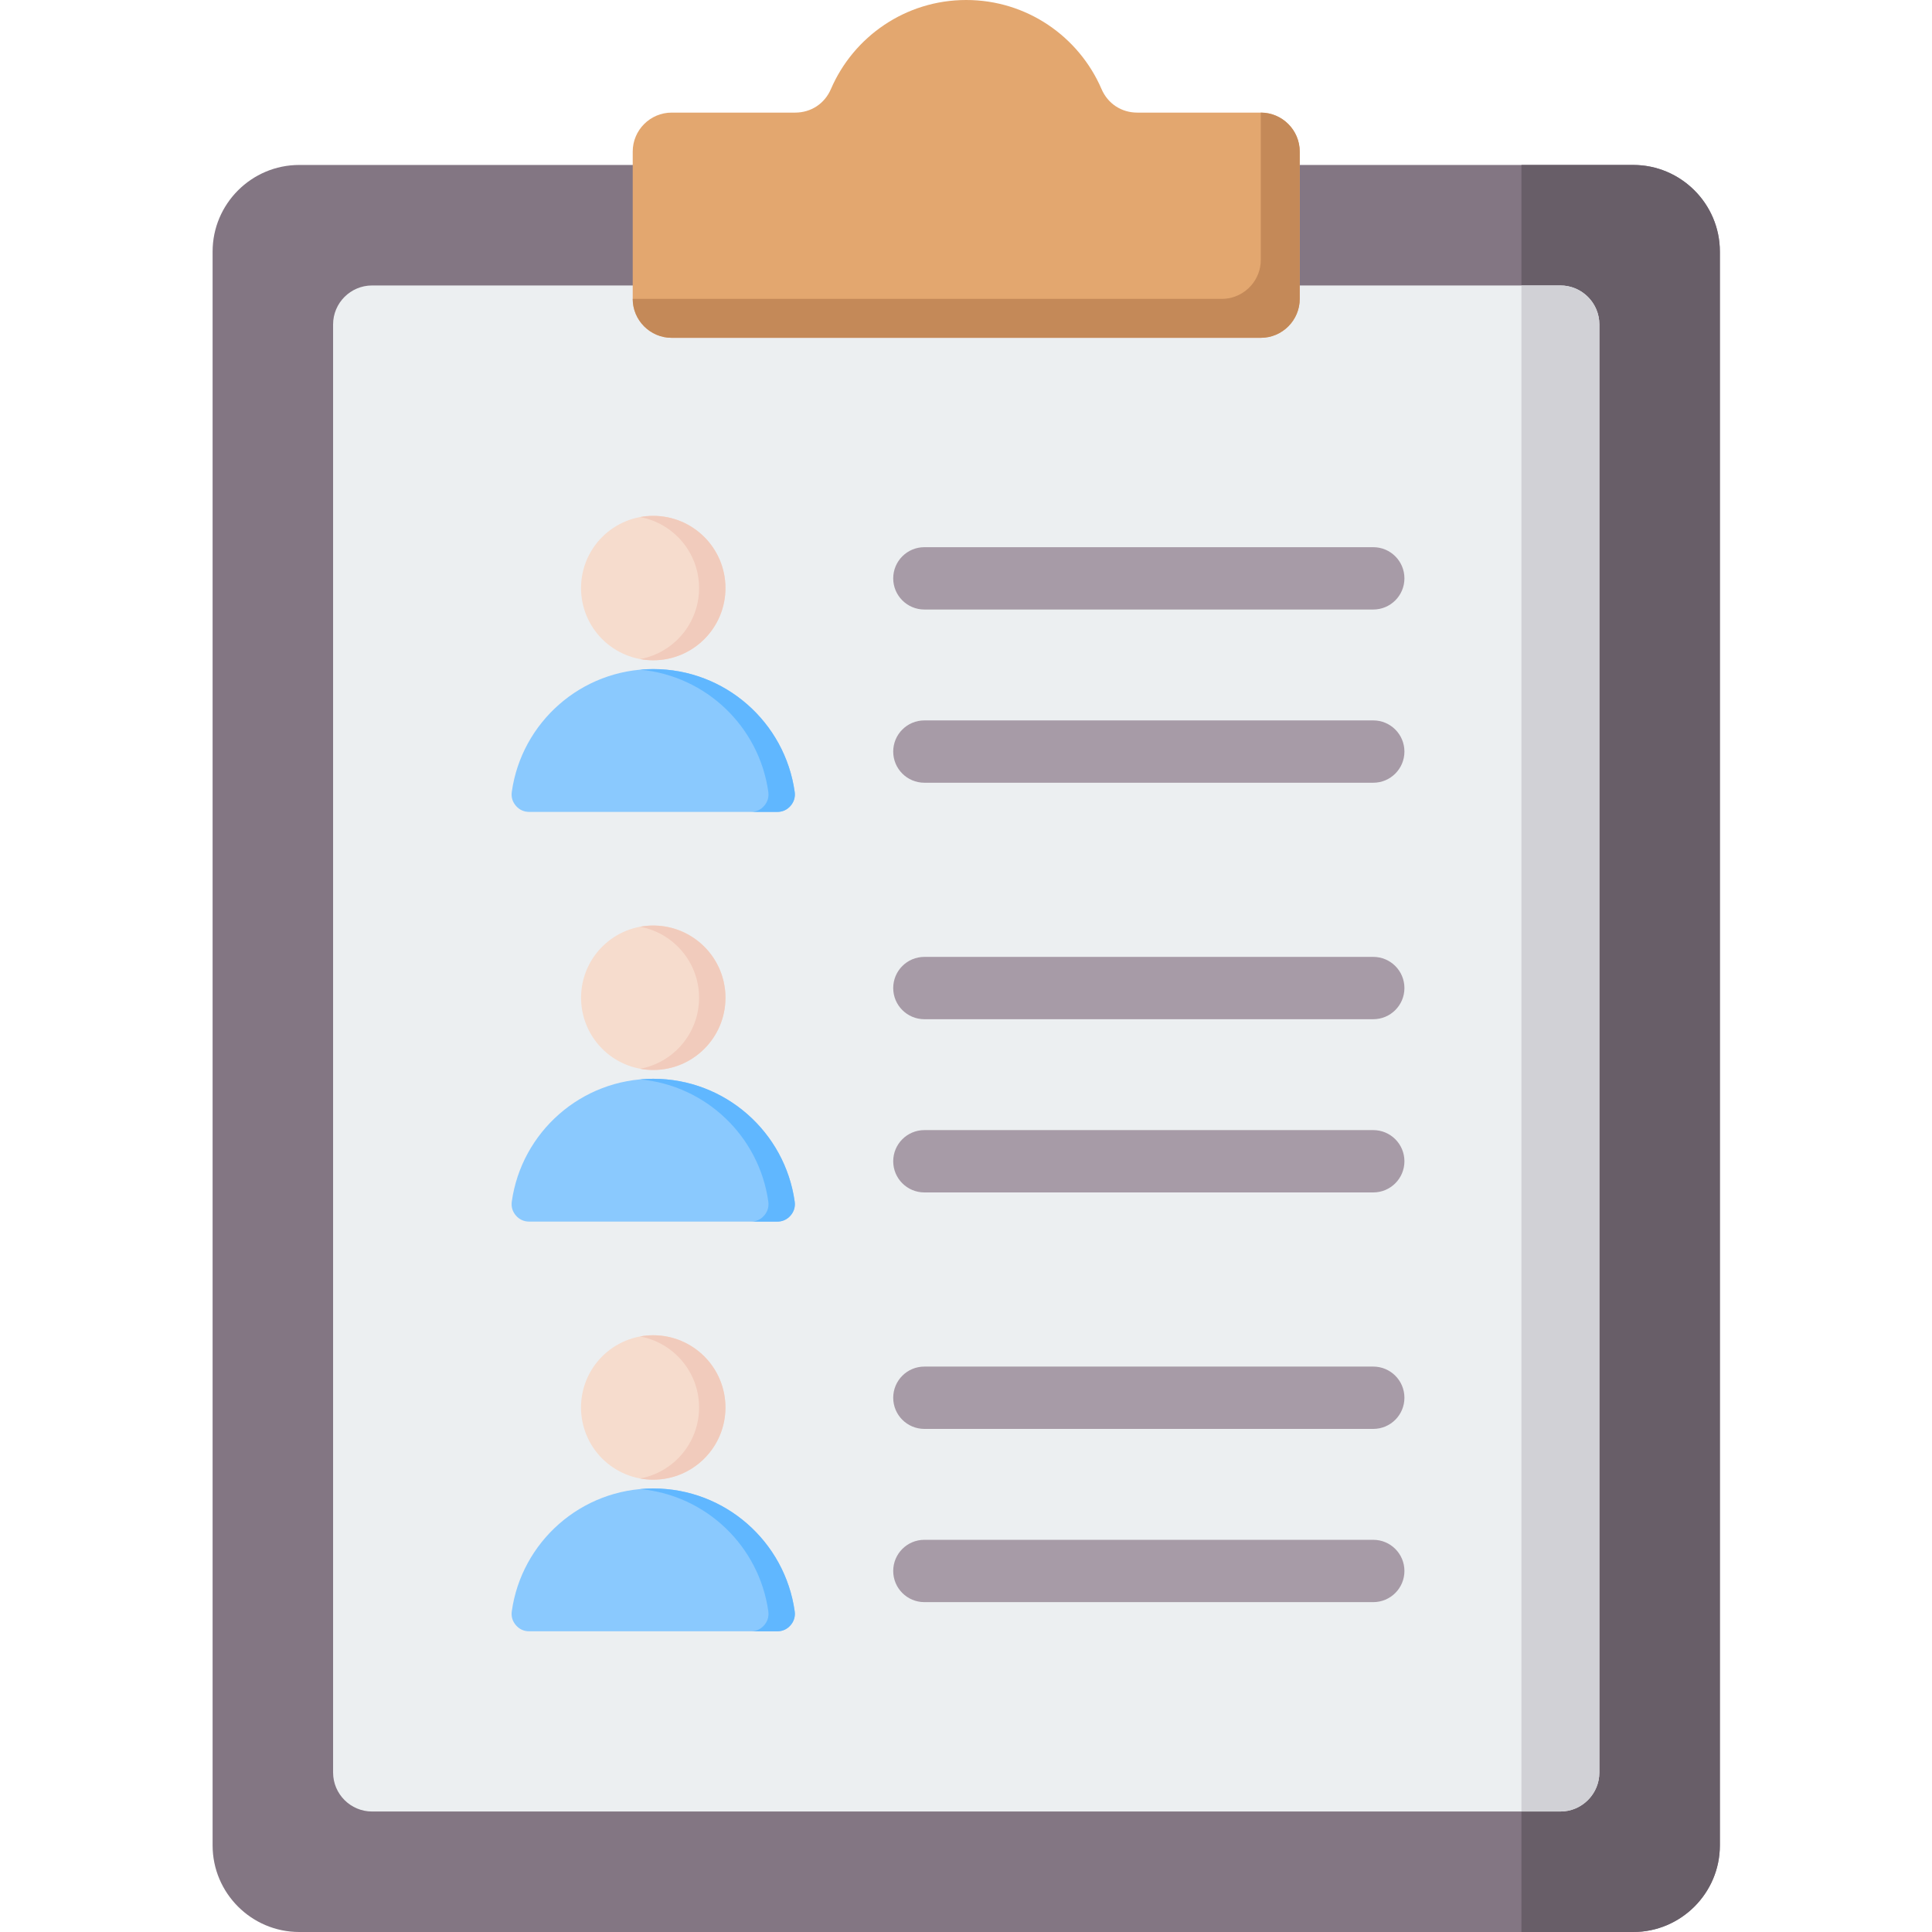
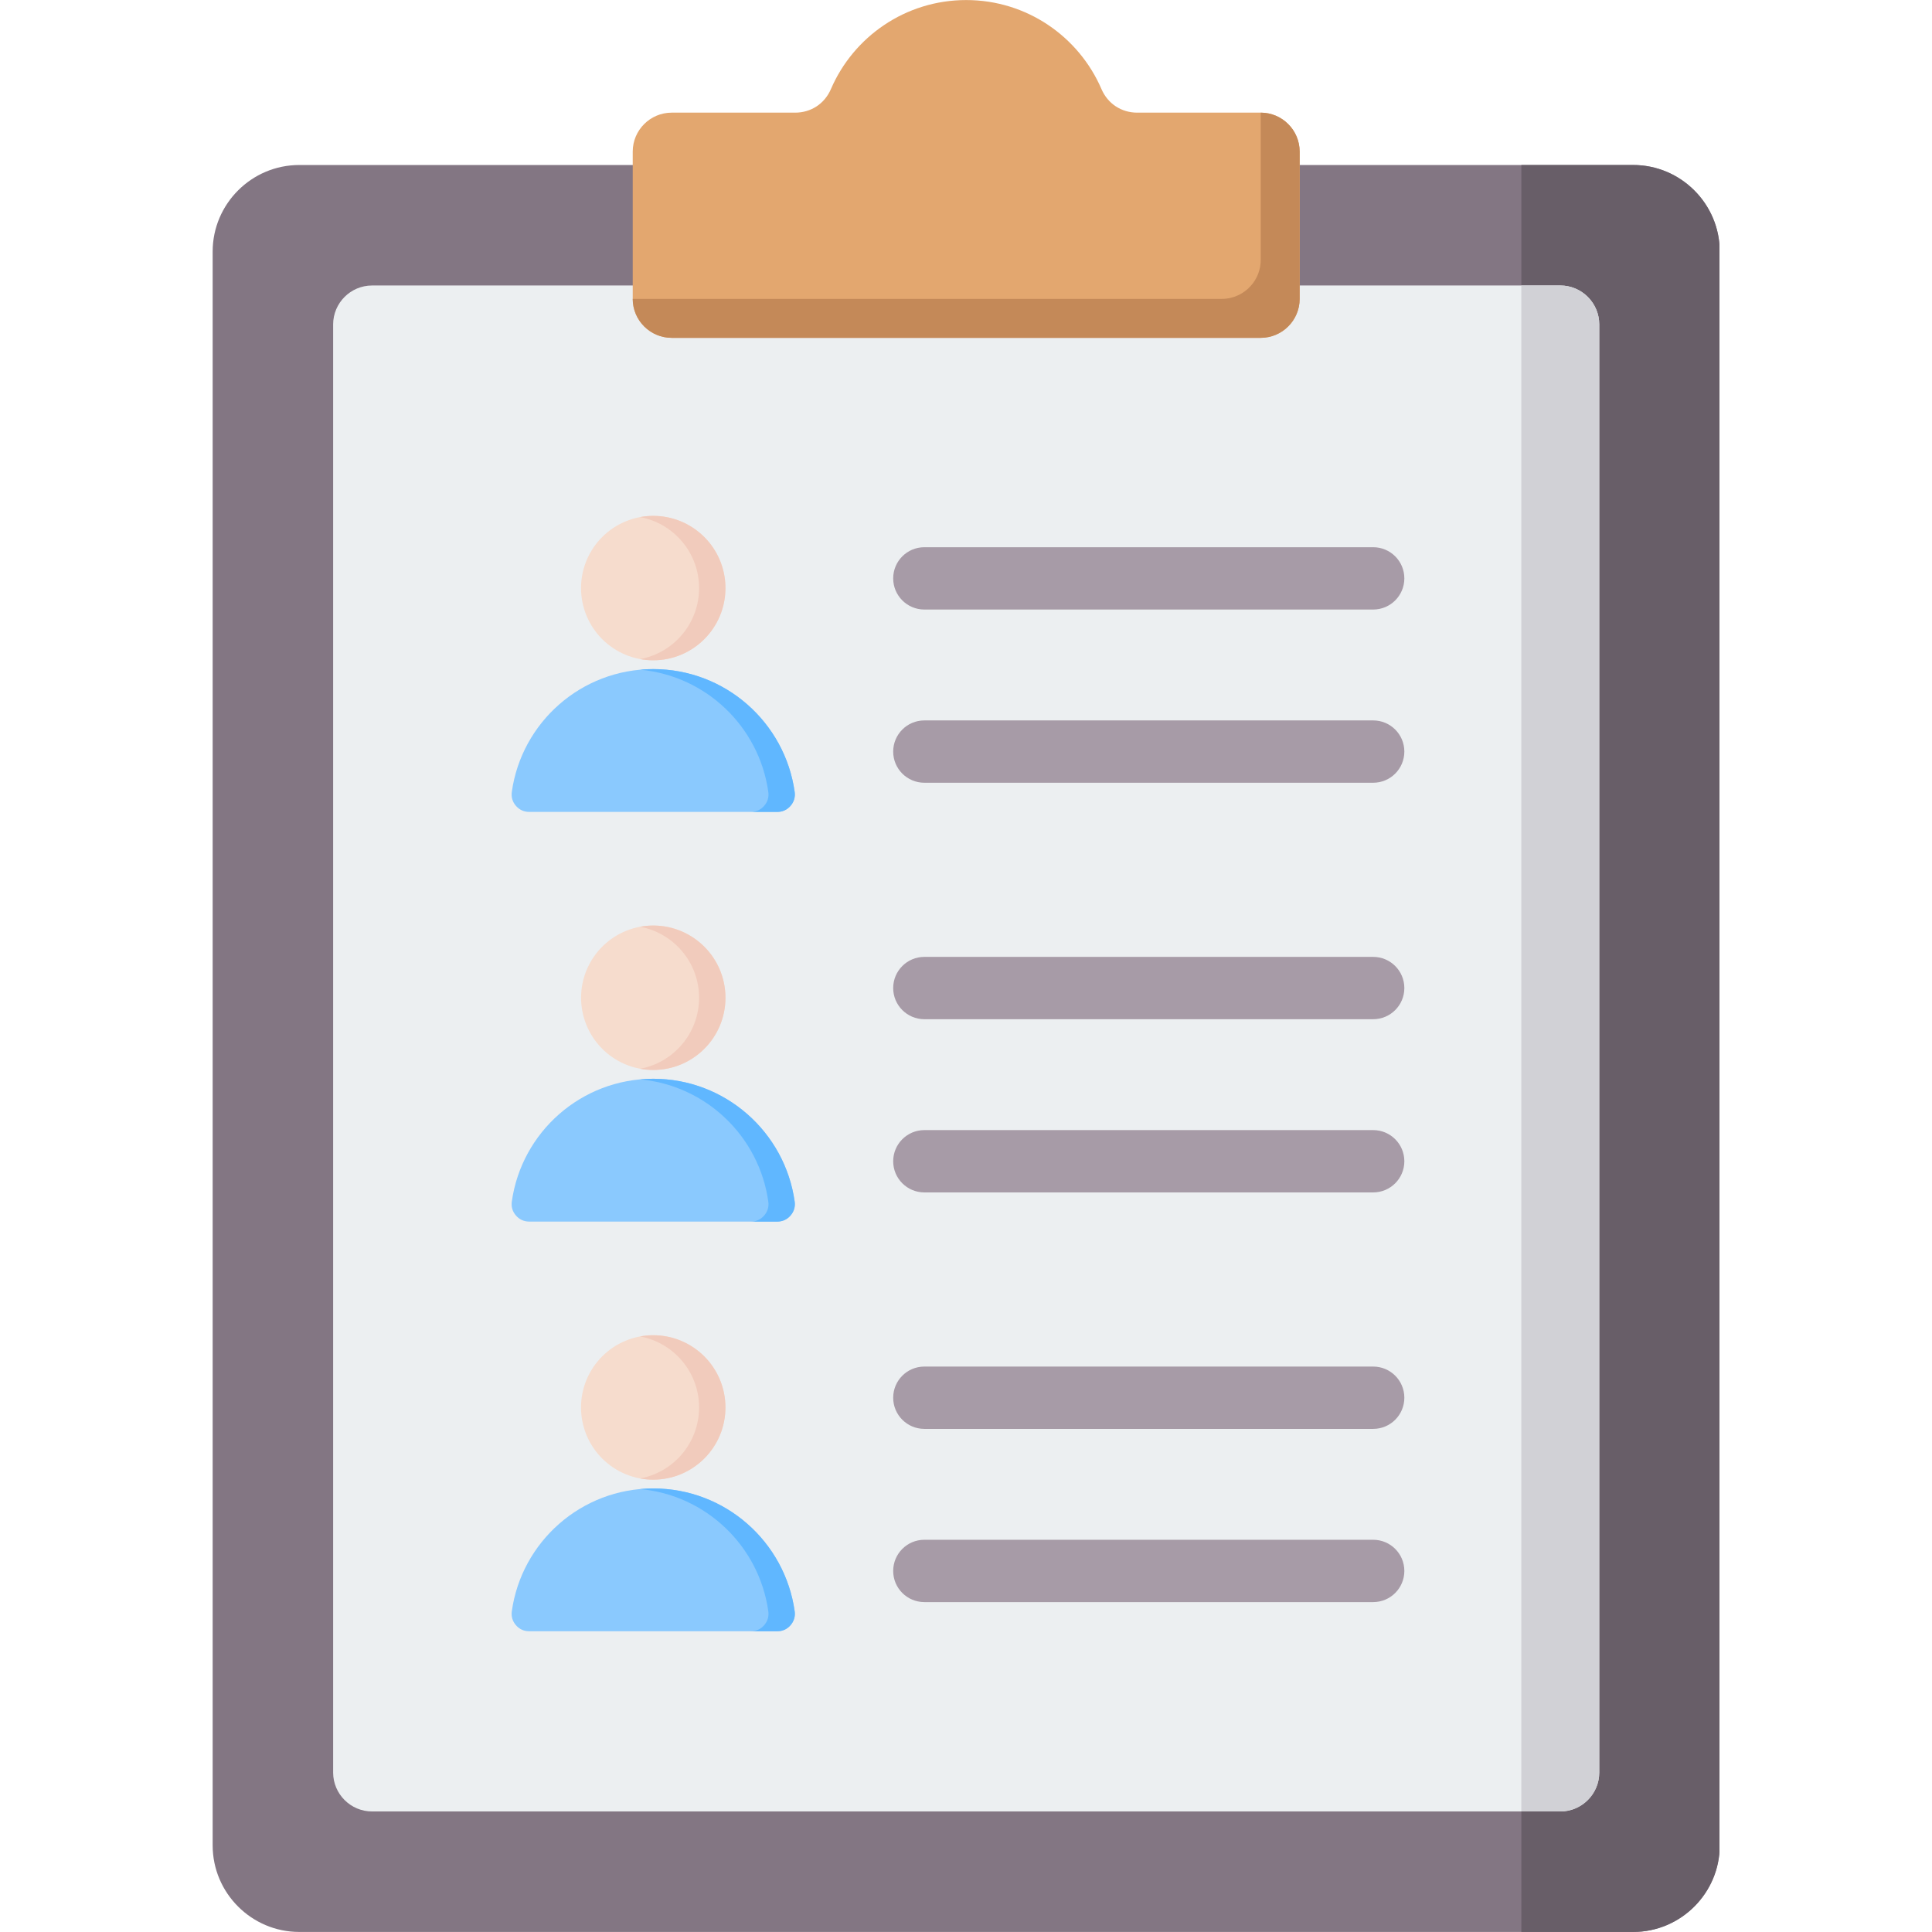
- <svg xmlns="http://www.w3.org/2000/svg" width="1024" zoomAndPan="magnify" viewBox="0 0 768 768" height="1024" preserveAspectRatio="xMidYMid meet" version="1.0">
+ <svg xmlns="http://www.w3.org/2000/svg" width="1000" zoomAndPan="magnify" viewBox="0 0 750 750" height="1000" preserveAspectRatio="xMidYMid meet" version="1.0">
  <defs>
-     <clipPath id="e54ef5e428">
-       <path d="M 84.48 65 L 683.637 65 L 683.637 768 L 84.48 768 Z M 84.48 65 " clip-rule="nonzero" />
+     <clipPath id="bf59fbcc42">
+       <path d="M 82.5 64 L 667.5 64 L 667.5 750 L 82.5 750 Z M 82.5 64 " clip-rule="nonzero" />
    </clipPath>
-     <clipPath id="f6213de80c">
-       <path d="M 604 65 L 683.637 65 L 683.637 768 L 604 768 Z M 604 65 " clip-rule="nonzero" />
+     <clipPath id="51342d5da9">
+       <path d="M 590 64 L 667.5 64 L 667.5 750 L 590 750 Z M 590 64 " clip-rule="nonzero" />
    </clipPath>
  </defs>
-   <g clip-path="url(#e54ef5e428)">
-     <path fill="#837683" d="M 649.234 65.574 C 668.199 65.574 683.672 81.043 683.672 100.008 L 683.672 733.57 C 683.672 752.531 668.199 768 649.234 768 L 118.945 768 C 99.977 768 84.512 752.531 84.512 733.57 L 84.512 100.008 C 84.512 81.043 99.98 65.574 118.945 65.574 Z M 649.234 65.574 " fill-opacity="1" fill-rule="evenodd" />
+   <g clip-path="url(#bf59fbcc42)">
+     <path fill="#837683" d="M 633.98 64.055 C 652.496 64.055 667.602 79.16 667.602 97.676 L 667.602 716.359 C 667.602 734.879 652.496 749.98 633.98 749.98 L 116.172 749.98 C 97.652 749.98 82.551 734.875 82.551 716.359 L 82.551 97.676 C 82.551 79.16 97.656 64.055 116.172 64.055 Z M 633.98 64.055 " fill-opacity="1" fill-rule="evenodd" />
  </g>
-   <g clip-path="url(#f6213de80c)">
-     <path fill="#685e68" d="M 604.797 768 L 649.234 768 C 668.199 768 683.672 752.531 683.672 733.57 L 683.672 100.008 C 683.672 81.043 668.199 65.574 649.234 65.574 L 604.797 65.574 Z M 604.797 768 " fill-opacity="1" fill-rule="evenodd" />
+   <g clip-path="url(#51342d5da9)">
+     <path fill="#685e68" d="M 590.586 749.98 L 633.98 749.98 C 652.496 749.98 667.602 734.875 667.602 716.359 L 667.602 97.676 C 667.602 79.16 652.496 64.055 633.98 64.055 L 590.586 64.055 Z M 590.586 749.98 " fill-opacity="1" fill-rule="evenodd" />
  </g>
-   <path fill="#eceff1" d="M 620.285 113.477 L 147.895 113.477 C 139.367 113.477 132.41 120.43 132.41 128.957 L 132.41 704.617 C 132.41 713.148 139.367 720.102 147.895 720.102 L 620.281 720.102 C 628.812 720.102 635.766 713.148 635.766 704.617 L 635.766 128.957 C 635.77 120.43 628.812 113.477 620.285 113.477 Z M 620.285 113.477 " fill-opacity="1" fill-rule="evenodd" />
-   <path fill="#d1d1d6" d="M 604.797 720.102 L 620.285 720.102 C 620.77 720.102 621.254 720.078 621.73 720.035 C 629.586 719.301 635.77 712.66 635.77 704.617 L 635.77 128.957 C 635.77 120.918 629.586 114.273 621.73 113.543 C 621.254 113.496 620.77 113.477 620.285 113.477 L 604.797 113.477 Z M 604.797 720.102 " fill-opacity="1" fill-rule="evenodd" />
-   <path fill="#a79ba7" d="M 367.453 568.012 C 360.613 568.012 355.066 562.469 355.066 555.625 C 355.066 548.785 360.613 543.238 367.453 543.238 L 545.895 543.238 C 552.734 543.238 558.281 548.785 558.281 555.625 C 558.281 562.469 552.734 568.012 545.895 568.012 Z M 367.453 242.293 C 360.613 242.293 355.066 236.746 355.066 229.906 C 355.066 223.062 360.613 217.516 367.453 217.516 L 545.895 217.516 C 552.734 217.516 558.281 223.062 558.281 229.906 C 558.281 236.746 552.734 242.293 545.895 242.293 Z M 367.453 311.148 C 360.613 311.148 355.066 305.602 355.066 298.762 C 355.066 291.922 360.613 286.375 367.453 286.375 L 545.895 286.375 C 552.734 286.375 558.281 291.922 558.281 298.762 C 558.281 305.602 552.734 311.148 545.895 311.148 Z M 367.453 405.152 C 360.613 405.152 355.066 399.605 355.066 392.766 C 355.066 385.926 360.613 380.379 367.453 380.379 L 545.895 380.379 C 552.734 380.379 558.281 385.926 558.281 392.766 C 558.281 399.605 552.734 405.152 545.895 405.152 Z M 367.453 474.008 C 360.613 474.008 355.066 468.465 355.066 461.621 C 355.066 454.781 360.613 449.234 367.453 449.234 L 545.895 449.234 C 552.734 449.234 558.281 454.781 558.281 461.621 C 558.281 468.465 552.734 474.008 545.895 474.008 Z M 367.453 636.871 C 360.613 636.871 355.066 631.324 355.066 624.484 C 355.066 617.641 360.613 612.098 367.453 612.098 L 545.895 612.098 C 552.734 612.098 558.281 617.641 558.281 624.484 C 558.281 631.324 552.734 636.871 545.895 636.871 Z M 367.453 636.871 " fill-opacity="1" fill-rule="evenodd" />
-   <path fill="#e3a76f" d="M 267 44.762 L 316.082 44.762 C 322.406 44.762 327.805 41.207 330.305 35.402 C 339.273 14.578 359.977 0 384.09 0 C 408.203 0 428.906 14.578 437.875 35.402 C 440.375 41.207 445.773 44.762 452.094 44.762 L 501.176 44.762 C 509.707 44.762 516.664 51.719 516.664 60.246 L 516.664 118.805 C 516.664 127.332 509.707 134.289 501.176 134.289 L 267 134.289 C 258.473 134.289 251.516 127.332 251.516 118.805 L 251.516 60.246 C 251.516 51.719 258.473 44.762 267 44.762 Z M 267 44.762 " fill-opacity="1" fill-rule="evenodd" />
-   <path fill="#c48958" d="M 485.691 118.805 L 251.516 118.805 C 251.516 127.332 258.473 134.289 267 134.289 L 501.18 134.289 C 509.707 134.289 516.664 127.332 516.664 118.805 L 516.664 60.246 C 516.664 51.719 509.707 44.762 501.18 44.762 L 501.18 103.32 C 501.18 107.199 499.738 110.754 497.367 113.477 C 494.523 116.734 490.34 118.805 485.691 118.805 Z M 485.691 118.805 " fill-opacity="1" fill-rule="evenodd" />
-   <path fill="#8ac9fe" d="M 259.672 265.969 C 288.328 265.969 312.027 287.199 315.895 314.785 C 316.188 316.859 315.625 318.762 314.25 320.34 C 312.875 321.922 311.07 322.746 308.973 322.746 L 210.367 322.746 C 208.273 322.746 206.469 321.922 205.094 320.34 C 203.719 318.762 203.156 316.859 203.445 314.785 C 207.32 287.195 231.016 265.969 259.672 265.969 Z M 259.672 265.969 " fill-opacity="1" fill-rule="evenodd" />
-   <path fill="#60b7ff" d="M 315.895 314.785 C 312.027 287.199 288.328 265.969 259.672 265.969 C 257.906 265.969 256.156 266.051 254.43 266.207 C 280.691 268.609 301.781 288.898 305.414 314.785 C 305.707 316.859 305.141 318.762 303.766 320.34 C 302.391 321.922 300.586 322.746 298.492 322.746 L 308.973 322.746 C 311.07 322.746 312.875 321.922 314.25 320.34 C 315.625 318.762 316.188 316.859 315.895 314.785 Z M 315.895 314.785 " fill-opacity="1" fill-rule="evenodd" />
-   <path fill="#f6dccd" d="M 270.66 207.242 C 271.531 207.602 272.379 208.004 273.207 208.445 C 274.035 208.891 274.844 209.371 275.625 209.895 C 276.406 210.418 277.16 210.977 277.887 211.574 C 278.613 212.168 279.309 212.801 279.973 213.465 C 280.641 214.129 281.27 214.824 281.867 215.551 C 282.461 216.277 283.023 217.031 283.543 217.816 C 284.066 218.598 284.551 219.402 284.992 220.23 C 285.438 221.059 285.836 221.91 286.195 222.777 C 286.559 223.645 286.875 224.531 287.145 225.43 C 287.418 226.328 287.648 227.242 287.832 228.164 C 288.016 229.086 288.152 230.012 288.246 230.949 C 288.336 231.883 288.383 232.824 288.383 233.762 C 288.383 234.703 288.336 235.641 288.246 236.578 C 288.152 237.512 288.016 238.441 287.832 239.363 C 287.648 240.285 287.418 241.195 287.145 242.094 C 286.875 242.996 286.559 243.879 286.199 244.746 C 285.836 245.617 285.438 246.465 284.992 247.293 C 284.551 248.125 284.066 248.93 283.543 249.711 C 283.023 250.492 282.461 251.246 281.867 251.973 C 281.27 252.699 280.641 253.395 279.973 254.062 C 279.309 254.727 278.613 255.355 277.887 255.953 C 277.16 256.551 276.406 257.109 275.625 257.629 C 274.844 258.152 274.035 258.637 273.207 259.078 C 272.379 259.523 271.531 259.922 270.66 260.285 C 269.793 260.645 268.91 260.961 268.008 261.23 C 267.109 261.504 266.199 261.734 265.277 261.918 C 264.355 262.102 263.426 262.238 262.488 262.332 C 261.555 262.422 260.617 262.469 259.676 262.469 C 258.734 262.469 257.797 262.422 256.863 262.332 C 255.926 262.238 254.996 262.102 254.074 261.918 C 253.152 261.734 252.242 261.504 251.344 261.23 C 250.441 260.961 249.559 260.645 248.691 260.285 C 247.82 259.922 246.973 259.523 246.145 259.078 C 245.312 258.637 244.508 258.152 243.727 257.629 C 242.945 257.109 242.191 256.551 241.465 255.953 C 240.738 255.355 240.039 254.727 239.375 254.062 C 238.711 253.395 238.082 252.699 237.484 251.973 C 236.887 251.246 236.328 250.492 235.805 249.711 C 235.285 248.93 234.801 248.125 234.359 247.293 C 233.914 246.465 233.512 245.617 233.152 244.746 C 232.793 243.879 232.477 242.996 232.203 242.094 C 231.93 241.195 231.703 240.285 231.52 239.363 C 231.336 238.441 231.199 237.512 231.105 236.578 C 231.016 235.641 230.969 234.703 230.969 233.762 C 230.969 232.824 231.016 231.887 231.105 230.949 C 231.199 230.012 231.336 229.086 231.52 228.164 C 231.703 227.242 231.93 226.328 232.203 225.43 C 232.477 224.531 232.793 223.645 233.152 222.777 C 233.512 221.91 233.914 221.059 234.359 220.23 C 234.801 219.402 235.285 218.598 235.805 217.816 C 236.328 217.031 236.887 216.277 237.484 215.551 C 238.082 214.824 238.711 214.129 239.375 213.465 C 240.039 212.801 240.738 212.168 241.465 211.574 C 242.191 210.977 242.945 210.418 243.727 209.895 C 244.508 209.371 245.312 208.891 246.145 208.445 C 246.973 208.004 247.82 207.602 248.691 207.242 C 249.559 206.883 250.441 206.566 251.344 206.293 C 252.242 206.02 253.152 205.793 254.074 205.609 C 254.996 205.426 255.926 205.289 256.863 205.195 C 257.797 205.102 258.734 205.059 259.676 205.059 C 260.617 205.059 261.555 205.102 262.488 205.195 C 263.426 205.289 264.355 205.426 265.277 205.609 C 266.199 205.793 267.109 206.02 268.008 206.293 C 268.91 206.566 269.793 206.883 270.66 207.242 Z M 270.66 207.242 " fill-opacity="1" fill-rule="nonzero" />
-   <path fill="#f1cbbc" d="M 277.895 233.77 C 277.895 247.836 267.781 259.535 254.43 261.996 C 256.129 262.312 257.883 262.477 259.672 262.477 C 275.527 262.477 288.379 249.625 288.379 233.77 C 288.379 217.918 275.527 205.062 259.672 205.062 C 257.883 205.062 256.133 205.227 254.43 205.539 C 267.781 208.004 277.895 219.707 277.895 233.77 Z M 277.895 233.77 " fill-opacity="1" fill-rule="evenodd" />
-   <path fill="#8ac9fe" d="M 259.672 428.832 C 288.328 428.832 312.027 450.059 315.895 477.645 C 316.188 479.723 315.625 481.621 314.25 483.203 C 312.875 484.781 311.07 485.605 308.973 485.605 L 210.367 485.605 C 208.273 485.605 206.469 484.781 205.094 483.203 C 203.719 481.621 203.156 479.723 203.445 477.645 C 207.32 450.059 231.016 428.832 259.672 428.832 Z M 259.672 428.832 " fill-opacity="1" fill-rule="evenodd" />
-   <path fill="#60b7ff" d="M 315.895 477.645 C 312.027 450.059 288.328 428.832 259.672 428.832 C 257.906 428.832 256.156 428.91 254.43 429.07 C 280.691 431.473 301.781 451.762 305.414 477.645 C 305.707 479.723 305.141 481.621 303.766 483.203 C 302.391 484.781 300.586 485.605 298.492 485.605 L 308.973 485.605 C 311.07 485.605 312.875 484.781 314.25 483.203 C 315.625 481.621 316.188 479.723 315.895 477.645 Z M 315.895 477.645 " fill-opacity="1" fill-rule="evenodd" />
-   <path fill="#f6dccd" d="M 287.629 390.016 C 287.844 390.934 288.016 391.855 288.141 392.785 C 288.266 393.719 288.344 394.652 288.379 395.594 C 288.41 396.535 288.398 397.473 288.34 398.41 C 288.281 399.348 288.176 400.281 288.027 401.211 C 287.875 402.137 287.68 403.055 287.438 403.965 C 287.199 404.875 286.914 405.77 286.586 406.648 C 286.254 407.531 285.883 408.395 285.473 409.238 C 285.059 410.082 284.605 410.902 284.109 411.703 C 283.613 412.504 283.082 413.277 282.512 414.023 C 281.941 414.773 281.336 415.488 280.695 416.176 C 280.055 416.867 279.383 417.52 278.676 418.141 C 277.973 418.766 277.238 419.352 276.477 419.898 C 275.711 420.449 274.926 420.961 274.113 421.434 C 273.301 421.906 272.465 422.336 271.609 422.727 C 270.754 423.117 269.883 423.465 268.992 423.77 C 268.102 424.074 267.199 424.336 266.285 424.551 C 265.371 424.766 264.449 424.938 263.516 425.062 C 262.582 425.188 261.648 425.27 260.707 425.301 C 259.77 425.336 258.828 425.32 257.891 425.262 C 256.953 425.203 256.02 425.098 255.094 424.949 C 254.164 424.797 253.246 424.602 252.336 424.363 C 251.43 424.121 250.531 423.836 249.652 423.508 C 248.77 423.18 247.91 422.809 247.062 422.395 C 246.219 421.98 245.398 421.527 244.598 421.031 C 243.797 420.539 243.023 420.008 242.277 419.438 C 241.531 418.867 240.812 418.262 240.125 417.621 C 239.434 416.98 238.781 416.305 238.16 415.602 C 237.535 414.895 236.949 414.16 236.402 413.398 C 235.852 412.637 235.34 411.848 234.867 411.035 C 234.395 410.223 233.965 409.391 233.574 408.535 C 233.184 407.68 232.836 406.805 232.531 405.918 C 232.227 405.027 231.965 404.125 231.75 403.211 C 231.535 402.297 231.363 401.371 231.238 400.441 C 231.113 399.508 231.031 398.574 231 397.633 C 230.965 396.695 230.98 395.754 231.039 394.816 C 231.098 393.879 231.203 392.945 231.352 392.016 C 231.504 391.09 231.699 390.172 231.938 389.262 C 232.18 388.352 232.465 387.457 232.793 386.578 C 233.121 385.695 233.492 384.836 233.906 383.988 C 234.32 383.145 234.773 382.324 235.27 381.523 C 235.762 380.723 236.293 379.949 236.863 379.203 C 237.434 378.457 238.039 377.738 238.68 377.051 C 239.32 376.363 239.996 375.707 240.699 375.086 C 241.406 374.465 242.141 373.879 242.902 373.328 C 243.664 372.777 244.453 372.266 245.266 371.793 C 246.078 371.32 246.914 370.891 247.766 370.5 C 248.621 370.109 249.496 369.762 250.383 369.457 C 251.273 369.152 252.176 368.891 253.09 368.676 C 254.008 368.461 254.93 368.289 255.863 368.164 C 256.793 368.039 257.73 367.961 258.668 367.926 C 259.609 367.895 260.547 367.906 261.484 367.965 C 262.426 368.023 263.355 368.129 264.285 368.277 C 265.215 368.43 266.133 368.625 267.039 368.867 C 267.949 369.105 268.844 369.391 269.727 369.719 C 270.605 370.047 271.469 370.418 272.312 370.832 C 273.156 371.246 273.98 371.699 274.781 372.195 C 275.578 372.688 276.352 373.223 277.102 373.789 C 277.848 374.359 278.566 374.965 279.254 375.605 C 279.941 376.25 280.598 376.922 281.219 377.625 C 281.84 378.332 282.426 379.066 282.977 379.828 C 283.527 380.59 284.035 381.379 284.508 382.191 C 284.98 383.004 285.414 383.84 285.805 384.691 C 286.195 385.547 286.543 386.422 286.848 387.309 C 287.152 388.199 287.41 389.102 287.629 390.016 Z M 287.629 390.016 " fill-opacity="1" fill-rule="nonzero" />
-   <path fill="#f1cbbc" d="M 277.895 396.633 C 277.895 410.695 267.781 422.398 254.43 424.859 C 256.129 425.172 257.883 425.336 259.672 425.336 C 275.527 425.336 288.379 412.484 288.379 396.629 C 288.379 380.777 275.527 367.926 259.672 367.926 C 257.883 367.926 256.133 368.09 254.43 368.402 C 267.781 370.867 277.895 382.566 277.895 396.633 Z M 277.895 396.633 " fill-opacity="1" fill-rule="evenodd" />
-   <path fill="#8ac9fe" d="M 259.672 591.691 C 288.328 591.691 312.027 612.918 315.895 640.508 C 316.188 642.582 315.625 644.48 314.25 646.062 C 312.875 647.645 311.07 648.465 308.973 648.465 L 210.367 648.465 C 208.273 648.465 206.469 647.645 205.094 646.062 C 203.719 644.48 203.156 642.582 203.445 640.508 C 207.32 612.918 231.016 591.691 259.672 591.691 Z M 259.672 591.691 " fill-opacity="1" fill-rule="evenodd" />
-   <path fill="#60b7ff" d="M 315.895 640.508 C 312.027 612.918 288.328 591.691 259.672 591.691 C 257.906 591.691 256.156 591.773 254.43 591.93 C 280.691 594.332 301.781 614.621 305.414 640.508 C 305.707 642.582 305.141 644.48 303.766 646.062 C 302.391 647.645 300.586 648.465 298.492 648.465 L 308.973 648.465 C 311.07 648.465 312.875 647.645 314.25 646.062 C 315.625 644.48 316.188 642.582 315.895 640.508 Z M 315.895 640.508 " fill-opacity="1" fill-rule="evenodd" />
-   <path fill="#f6dccd" d="M 279.965 539.191 C 280.629 539.855 281.262 540.551 281.855 541.277 C 282.453 542.004 283.012 542.762 283.535 543.543 C 284.059 544.324 284.539 545.129 284.984 545.957 C 285.426 546.785 285.828 547.637 286.188 548.504 C 286.547 549.371 286.863 550.258 287.137 551.156 C 287.41 552.055 287.637 552.969 287.82 553.891 C 288.004 554.812 288.145 555.742 288.234 556.676 C 288.328 557.613 288.375 558.551 288.375 559.488 C 288.375 560.43 288.328 561.367 288.234 562.305 C 288.145 563.238 288.004 564.168 287.82 565.09 C 287.637 566.012 287.41 566.922 287.137 567.824 C 286.863 568.723 286.547 569.605 286.188 570.477 C 285.828 571.344 285.426 572.191 284.984 573.02 C 284.539 573.852 284.059 574.656 283.535 575.438 C 283.012 576.219 282.453 576.973 281.859 577.699 C 281.262 578.426 280.629 579.121 279.965 579.789 C 279.301 580.453 278.605 581.082 277.879 581.68 C 277.152 582.277 276.398 582.836 275.617 583.359 C 274.832 583.879 274.027 584.363 273.199 584.805 C 272.371 585.25 271.52 585.652 270.652 586.012 C 269.785 586.371 268.898 586.688 268 586.961 C 267.102 587.23 266.188 587.461 265.266 587.645 C 264.344 587.828 263.418 587.965 262.48 588.059 C 261.543 588.148 260.605 588.195 259.668 588.195 C 258.727 588.195 257.789 588.148 256.852 588.059 C 255.918 587.965 254.988 587.828 254.066 587.645 C 253.145 587.461 252.234 587.234 251.332 586.961 C 250.434 586.688 249.551 586.371 248.68 586.012 C 247.812 585.652 246.965 585.25 246.133 584.805 C 245.305 584.363 244.5 583.879 243.719 583.359 C 242.938 582.836 242.184 582.277 241.453 581.68 C 240.727 581.082 240.031 580.453 239.367 579.789 C 238.703 579.125 238.07 578.43 237.477 577.699 C 236.879 576.973 236.32 576.219 235.797 575.438 C 235.273 574.656 234.793 573.852 234.348 573.023 C 233.906 572.191 233.504 571.344 233.145 570.477 C 232.785 569.605 232.469 568.723 232.195 567.824 C 231.922 566.922 231.695 566.012 231.512 565.09 C 231.328 564.168 231.188 563.238 231.098 562.305 C 231.004 561.367 230.957 560.43 230.957 559.492 C 230.957 558.551 231.004 557.613 231.098 556.676 C 231.188 555.742 231.328 554.812 231.512 553.891 C 231.695 552.969 231.922 552.059 232.195 551.156 C 232.469 550.258 232.785 549.375 233.145 548.504 C 233.504 547.637 233.906 546.789 234.348 545.957 C 234.793 545.129 235.273 544.324 235.797 543.543 C 236.32 542.762 236.879 542.008 237.477 541.281 C 238.07 540.555 238.703 539.855 239.367 539.191 C 240.031 538.527 240.727 537.898 241.453 537.301 C 242.18 536.703 242.934 536.145 243.719 535.621 C 244.5 535.102 245.305 534.617 246.133 534.176 C 246.961 533.73 247.812 533.328 248.68 532.969 C 249.547 532.609 250.434 532.293 251.332 532.02 C 252.23 531.746 253.145 531.52 254.066 531.336 C 254.988 531.152 255.918 531.016 256.852 530.922 C 257.789 530.832 258.727 530.785 259.664 530.785 C 260.605 530.785 261.543 530.832 262.48 530.922 C 263.414 531.016 264.344 531.152 265.266 531.336 C 266.188 531.52 267.098 531.746 268 532.02 C 268.898 532.293 269.781 532.609 270.652 532.969 C 271.52 533.328 272.367 533.73 273.199 534.172 C 274.027 534.617 274.832 535.102 275.613 535.621 C 276.395 536.145 277.152 536.703 277.879 537.301 C 278.605 537.895 279.301 538.527 279.965 539.191 Z M 279.965 539.191 " fill-opacity="1" fill-rule="nonzero" />
-   <path fill="#f1cbbc" d="M 277.895 559.492 C 277.895 573.555 267.781 585.258 254.43 587.719 C 256.129 588.035 257.883 588.195 259.672 588.195 C 275.527 588.195 288.379 575.344 288.379 559.492 C 288.379 543.641 275.527 530.785 259.672 530.785 C 257.883 530.785 256.133 530.949 254.43 531.262 C 267.781 533.73 277.895 545.43 277.895 559.492 Z M 277.895 559.492 " fill-opacity="1" fill-rule="evenodd" />
+   <path fill="#eceff1" d="M 605.707 110.828 L 144.441 110.828 C 136.113 110.828 129.324 117.621 129.324 125.949 L 129.324 688.086 C 129.324 696.414 136.113 703.207 144.441 703.207 L 605.707 703.207 C 614.035 703.207 620.828 696.414 620.828 688.086 L 620.828 125.949 C 620.828 117.621 614.035 110.828 605.707 110.828 Z M 605.707 110.828 " fill-opacity="1" fill-rule="evenodd" />
+   <path fill="#d1d1d6" d="M 590.586 703.207 L 605.707 703.207 C 606.184 703.207 606.656 703.184 607.121 703.141 C 614.789 702.426 620.828 695.941 620.828 688.086 L 620.828 125.949 C 620.828 118.098 614.789 111.609 607.121 110.895 C 606.656 110.852 606.184 110.828 605.707 110.828 L 590.586 110.828 Z M 590.586 703.207 " fill-opacity="1" fill-rule="evenodd" />
+   <path fill="#a79ba7" d="M 358.832 554.691 C 352.152 554.691 346.734 549.273 346.734 542.594 C 346.734 535.914 352.152 530.5 358.832 530.5 L 533.07 530.5 C 539.75 530.5 545.164 535.914 545.164 542.594 C 545.164 549.273 539.75 554.691 533.07 554.691 Z M 358.832 236.621 C 352.152 236.621 346.734 231.203 346.734 224.523 C 346.734 217.844 352.152 212.43 358.832 212.43 L 533.07 212.43 C 539.75 212.43 545.164 217.844 545.164 224.523 C 545.164 231.203 539.75 236.621 533.07 236.621 Z M 358.832 303.859 C 352.152 303.859 346.734 298.445 346.734 291.762 C 346.734 285.082 352.152 279.668 358.832 279.668 L 533.07 279.668 C 539.75 279.668 545.164 285.082 545.164 291.762 C 545.164 298.445 539.75 303.859 533.07 303.859 Z M 358.832 395.656 C 352.152 395.656 346.734 390.238 346.734 383.559 C 346.734 376.879 352.152 371.465 358.832 371.465 L 533.07 371.465 C 539.75 371.465 545.164 376.879 545.164 383.559 C 545.164 390.238 539.75 395.656 533.07 395.656 Z M 358.832 462.895 C 352.152 462.895 346.734 457.48 346.734 450.801 C 346.734 444.117 352.152 438.703 358.832 438.703 L 533.07 438.703 C 539.75 438.703 545.164 444.117 545.164 450.801 C 545.164 457.48 539.75 462.895 533.07 462.895 Z M 358.832 621.93 C 352.152 621.93 346.734 616.516 346.734 609.836 C 346.734 603.156 352.152 597.738 358.832 597.738 L 533.07 597.738 C 539.75 597.738 545.164 603.156 545.164 609.836 C 545.164 616.516 539.75 621.93 533.07 621.93 Z M 358.832 621.93 " fill-opacity="1" fill-rule="evenodd" />
+   <path fill="#e3a76f" d="M 260.746 43.73 L 308.672 43.73 C 314.844 43.73 320.117 40.258 322.559 34.59 C 331.312 14.258 351.531 0.02 375.074 0.02 C 398.621 0.02 418.84 14.258 427.594 34.59 C 430.035 40.258 435.309 43.73 441.48 43.73 L 489.406 43.73 C 497.734 43.73 504.527 50.523 504.527 58.852 L 504.527 116.035 C 504.527 124.359 497.734 131.152 489.406 131.152 L 260.746 131.152 C 252.418 131.152 245.625 124.363 245.625 116.035 L 245.625 58.848 C 245.625 50.523 252.418 43.73 260.746 43.73 Z M 260.746 43.73 " fill-opacity="1" fill-rule="evenodd" />
+   <path fill="#c48958" d="M 474.285 116.031 L 245.625 116.035 C 245.625 124.359 252.418 131.152 260.746 131.152 L 489.41 131.152 C 497.738 131.152 504.527 124.363 504.527 116.035 L 504.527 58.848 C 504.527 50.523 497.738 43.73 489.41 43.73 L 489.41 100.91 C 489.41 104.699 488.004 108.172 485.688 110.828 C 482.91 114.012 478.824 116.031 474.285 116.031 Z M 474.285 116.031 " fill-opacity="1" fill-rule="evenodd" />
+   <path fill="#8ac9fe" d="M 253.59 259.742 C 281.57 259.742 304.711 280.473 308.488 307.41 C 308.773 309.438 308.223 311.293 306.879 312.836 C 305.535 314.379 303.773 315.184 301.73 315.184 L 205.445 315.184 C 203.398 315.184 201.637 314.379 200.293 312.836 C 198.949 311.293 198.402 309.438 198.684 307.41 C 202.465 280.469 225.605 259.742 253.59 259.742 Z M 253.59 259.742 " fill-opacity="1" fill-rule="evenodd" />
+   <path fill="#60b7ff" d="M 308.488 307.41 C 304.711 280.473 281.57 259.742 253.59 259.742 C 251.863 259.742 250.156 259.82 248.469 259.977 C 274.113 262.32 294.707 282.133 298.254 307.41 C 298.539 309.438 297.988 311.293 296.645 312.836 C 295.301 314.379 293.539 315.184 291.496 315.184 L 301.73 315.184 C 303.773 315.184 305.535 314.379 306.879 312.836 C 308.223 311.293 308.77 309.438 308.488 307.41 Z M 308.488 307.41 " fill-opacity="1" fill-rule="evenodd" />
+   <path fill="#f6dccd" d="M 264.316 202.395 C 265.168 202.746 265.996 203.137 266.805 203.57 C 267.613 204.004 268.402 204.473 269.164 204.984 C 269.926 205.496 270.664 206.039 271.375 206.621 C 272.082 207.207 272.762 207.82 273.41 208.469 C 274.062 209.121 274.676 209.801 275.258 210.508 C 275.84 211.219 276.387 211.953 276.898 212.719 C 277.406 213.48 277.879 214.27 278.312 215.078 C 278.746 215.887 279.137 216.715 279.488 217.562 C 279.84 218.414 280.148 219.277 280.414 220.156 C 280.68 221.031 280.902 221.922 281.082 222.824 C 281.262 223.723 281.398 224.629 281.488 225.543 C 281.578 226.457 281.621 227.375 281.621 228.293 C 281.621 229.211 281.578 230.125 281.488 231.039 C 281.398 231.953 281.262 232.859 281.082 233.762 C 280.902 234.66 280.68 235.551 280.414 236.43 C 280.148 237.309 279.84 238.172 279.488 239.02 C 279.137 239.867 278.746 240.695 278.312 241.504 C 277.879 242.316 277.406 243.102 276.898 243.863 C 276.387 244.629 275.84 245.363 275.258 246.074 C 274.676 246.785 274.062 247.465 273.41 248.113 C 272.762 248.762 272.082 249.379 271.375 249.961 C 270.664 250.543 269.926 251.09 269.164 251.598 C 268.402 252.109 267.613 252.582 266.805 253.012 C 265.996 253.445 265.164 253.836 264.316 254.188 C 263.469 254.539 262.605 254.848 261.727 255.117 C 260.848 255.383 259.961 255.605 259.059 255.785 C 258.16 255.965 257.25 256.098 256.34 256.188 C 255.426 256.277 254.508 256.324 253.59 256.324 C 252.672 256.324 251.758 256.277 250.844 256.188 C 249.93 256.098 249.023 255.965 248.121 255.785 C 247.223 255.605 246.332 255.383 245.453 255.117 C 244.574 254.848 243.711 254.539 242.863 254.188 C 242.016 253.836 241.188 253.445 240.375 253.012 C 239.566 252.582 238.781 252.109 238.016 251.598 C 237.254 251.09 236.516 250.543 235.809 249.961 C 235.098 249.379 234.418 248.762 233.77 248.113 C 233.121 247.465 232.504 246.785 231.922 246.074 C 231.34 245.363 230.793 244.629 230.285 243.863 C 229.773 243.102 229.301 242.316 228.871 241.504 C 228.438 240.695 228.043 239.867 227.691 239.02 C 227.344 238.172 227.031 237.309 226.766 236.43 C 226.5 235.551 226.277 234.66 226.098 233.762 C 225.918 232.859 225.785 231.953 225.695 231.039 C 225.605 230.125 225.559 229.211 225.559 228.293 C 225.559 227.375 225.605 226.457 225.695 225.543 C 225.785 224.629 225.918 223.723 226.098 222.824 C 226.277 221.922 226.5 221.031 226.766 220.156 C 227.031 219.277 227.344 218.414 227.691 217.562 C 228.043 216.715 228.438 215.887 228.871 215.078 C 229.301 214.27 229.773 213.48 230.285 212.719 C 230.793 211.953 231.34 211.219 231.922 210.508 C 232.504 209.801 233.121 209.121 233.77 208.469 C 234.418 207.82 235.098 207.207 235.809 206.625 C 236.516 206.039 237.254 205.496 238.016 204.984 C 238.781 204.473 239.566 204.004 240.375 203.57 C 241.188 203.137 242.016 202.746 242.863 202.395 C 243.711 202.043 244.574 201.734 245.453 201.469 C 246.332 201.199 247.223 200.977 248.121 200.801 C 249.023 200.621 249.93 200.484 250.844 200.395 C 251.758 200.305 252.672 200.262 253.59 200.262 C 254.508 200.262 255.426 200.305 256.34 200.395 C 257.25 200.484 258.16 200.621 259.059 200.801 C 259.961 200.977 260.848 201.199 261.727 201.469 C 262.605 201.734 263.469 202.043 264.316 202.395 Z M 264.316 202.395 " fill-opacity="1" fill-rule="nonzero" />
+   <path fill="#f1cbbc" d="M 271.383 228.301 C 271.383 242.031 261.508 253.461 248.469 255.863 C 250.129 256.172 251.84 256.328 253.59 256.328 C 269.07 256.328 281.617 243.781 281.617 228.297 C 281.617 212.816 269.066 200.266 253.59 200.266 C 251.84 200.266 250.129 200.426 248.469 200.73 C 261.508 203.141 271.383 214.566 271.383 228.301 Z M 271.383 228.301 " fill-opacity="1" fill-rule="evenodd" />
+   <path fill="#8ac9fe" d="M 253.59 418.777 C 281.57 418.777 304.711 439.508 308.488 466.445 C 308.773 468.473 308.223 470.328 306.879 471.871 C 305.535 473.414 303.773 474.219 301.73 474.219 L 205.445 474.219 C 203.398 474.219 201.637 473.414 200.293 471.871 C 198.949 470.328 198.402 468.473 198.684 466.445 C 202.465 439.508 225.605 418.777 253.59 418.777 Z M 253.59 418.777 " fill-opacity="1" fill-rule="evenodd" />
+   <path fill="#60b7ff" d="M 308.488 466.445 C 304.711 439.508 281.57 418.777 253.59 418.777 C 251.863 418.777 250.156 418.855 248.469 419.012 C 274.113 421.355 294.707 441.168 298.254 466.445 C 298.539 468.473 297.988 470.328 296.645 471.871 C 295.301 473.414 293.539 474.219 291.496 474.219 L 301.73 474.219 C 303.773 474.219 305.535 473.414 306.879 471.871 C 308.223 470.328 308.77 468.473 308.488 466.445 Z M 308.488 466.445 " fill-opacity="1" fill-rule="evenodd" />
+   <path fill="#f6dccd" d="M 280.887 380.875 C 281.098 381.77 281.262 382.672 281.387 383.582 C 281.508 384.492 281.586 385.402 281.617 386.32 C 281.648 387.238 281.637 388.156 281.582 389.07 C 281.523 389.988 281.422 390.898 281.273 391.805 C 281.125 392.711 280.934 393.609 280.699 394.496 C 280.465 395.383 280.188 396.258 279.867 397.117 C 279.547 397.977 279.184 398.82 278.777 399.645 C 278.375 400.469 277.934 401.273 277.449 402.055 C 276.969 402.832 276.445 403.59 275.891 404.32 C 275.332 405.051 274.742 405.75 274.117 406.422 C 273.492 407.094 272.832 407.734 272.145 408.34 C 271.457 408.949 270.738 409.52 269.996 410.055 C 269.25 410.594 268.48 411.094 267.688 411.555 C 266.895 412.016 266.078 412.438 265.246 412.816 C 264.41 413.199 263.559 413.539 262.688 413.836 C 261.82 414.133 260.938 414.387 260.047 414.598 C 259.152 414.809 258.25 414.977 257.34 415.098 C 256.43 415.223 255.516 415.297 254.602 415.332 C 253.684 415.363 252.766 415.352 251.848 415.293 C 250.934 415.234 250.023 415.133 249.117 414.988 C 248.211 414.84 247.312 414.648 246.426 414.414 C 245.539 414.18 244.664 413.902 243.805 413.578 C 242.941 413.258 242.102 412.895 241.277 412.492 C 240.453 412.09 239.648 411.645 238.867 411.164 C 238.086 410.68 237.332 410.16 236.602 409.605 C 235.871 409.047 235.172 408.457 234.5 407.832 C 233.828 407.203 233.188 406.547 232.582 405.859 C 231.973 405.172 231.402 404.453 230.863 403.707 C 230.328 402.965 229.828 402.195 229.367 401.402 C 228.906 400.605 228.484 399.793 228.105 398.957 C 227.723 398.121 227.383 397.27 227.086 396.402 C 226.789 395.535 226.535 394.652 226.324 393.758 C 226.113 392.867 225.945 391.965 225.824 391.055 C 225.699 390.145 225.621 389.23 225.59 388.312 C 225.559 387.395 225.57 386.48 225.629 385.562 C 225.684 384.645 225.789 383.734 225.934 382.828 C 226.082 381.922 226.273 381.027 226.508 380.137 C 226.742 379.25 227.02 378.379 227.34 377.516 C 227.664 376.656 228.023 375.816 228.43 374.988 C 228.832 374.164 229.277 373.363 229.758 372.582 C 230.242 371.801 230.762 371.047 231.316 370.316 C 231.875 369.586 232.465 368.883 233.09 368.211 C 233.715 367.543 234.375 366.902 235.062 366.293 C 235.75 365.688 236.469 365.113 237.211 364.578 C 237.957 364.043 238.727 363.543 239.52 363.082 C 240.312 362.621 241.129 362.199 241.965 361.816 C 242.797 361.438 243.652 361.098 244.52 360.801 C 245.387 360.5 246.27 360.246 247.16 360.035 C 248.055 359.824 248.957 359.66 249.867 359.535 C 250.777 359.414 251.691 359.336 252.609 359.305 C 253.527 359.27 254.441 359.285 255.359 359.34 C 256.273 359.398 257.188 359.5 258.094 359.648 C 259 359.793 259.895 359.984 260.781 360.223 C 261.672 360.457 262.543 360.734 263.402 361.055 C 264.266 361.375 265.105 361.738 265.93 362.141 C 266.754 362.547 267.559 362.988 268.34 363.473 C 269.121 363.953 269.875 364.473 270.605 365.031 C 271.336 365.586 272.035 366.18 272.707 366.805 C 273.379 367.43 274.02 368.086 274.625 368.777 C 275.234 369.465 275.805 370.18 276.344 370.926 C 276.879 371.672 277.379 372.441 277.84 373.234 C 278.301 374.027 278.723 374.84 279.105 375.676 C 279.484 376.512 279.824 377.363 280.121 378.234 C 280.418 379.102 280.676 379.98 280.887 380.875 Z M 280.887 380.875 " fill-opacity="1" fill-rule="nonzero" />
+   <path fill="#f1cbbc" d="M 271.383 387.336 C 271.383 401.066 261.508 412.496 248.469 414.898 C 250.129 415.207 251.84 415.363 253.59 415.363 C 269.07 415.363 281.617 402.816 281.617 387.332 C 281.617 371.852 269.066 359.301 253.59 359.301 C 251.84 359.301 250.129 359.461 248.469 359.77 C 261.508 362.176 271.383 373.602 271.383 387.336 Z M 271.383 387.336 " fill-opacity="1" fill-rule="evenodd" />
+   <path fill="#8ac9fe" d="M 253.59 577.812 C 281.57 577.812 304.711 598.543 308.488 625.484 C 308.773 627.508 308.223 629.363 306.879 630.906 C 305.535 632.453 303.773 633.254 301.73 633.254 L 205.445 633.254 C 203.398 633.254 201.637 632.453 200.293 630.906 C 198.949 629.363 198.402 627.508 198.684 625.484 C 202.465 598.543 225.605 577.812 253.59 577.812 Z M 253.59 577.812 " fill-opacity="1" fill-rule="evenodd" />
+   <path fill="#60b7ff" d="M 308.488 625.484 C 304.711 598.543 281.57 577.812 253.59 577.812 C 251.863 577.812 250.156 577.891 248.469 578.047 C 274.113 580.395 294.707 600.203 298.254 625.484 C 298.539 627.508 297.988 629.363 296.645 630.906 C 295.301 632.453 293.539 633.254 291.496 633.254 L 301.73 633.254 C 303.773 633.254 305.535 632.453 306.879 630.906 C 308.223 629.363 308.77 627.508 308.488 625.484 Z M 308.488 625.484 " fill-opacity="1" fill-rule="evenodd" />
+   <path fill="#f6dccd" d="M 273.402 526.547 C 274.051 527.195 274.668 527.875 275.25 528.586 C 275.832 529.293 276.379 530.031 276.887 530.793 C 277.398 531.559 277.871 532.344 278.305 533.152 C 278.734 533.965 279.129 534.793 279.48 535.641 C 279.832 536.488 280.141 537.352 280.406 538.23 C 280.672 539.109 280.895 540 281.074 540.898 C 281.254 541.801 281.387 542.707 281.477 543.621 C 281.566 544.535 281.613 545.449 281.613 546.367 C 281.613 547.285 281.566 548.203 281.477 549.117 C 281.387 550.027 281.254 550.938 281.074 551.836 C 280.895 552.738 280.672 553.625 280.406 554.504 C 280.141 555.383 279.832 556.246 279.48 557.094 C 279.129 557.941 278.734 558.773 278.305 559.582 C 277.871 560.391 277.398 561.18 276.891 561.941 C 276.379 562.703 275.832 563.441 275.25 564.152 C 274.668 564.859 274.051 565.539 273.402 566.188 C 272.754 566.84 272.074 567.453 271.363 568.035 C 270.656 568.617 269.918 569.164 269.156 569.676 C 268.391 570.184 267.605 570.656 266.797 571.09 C 265.988 571.523 265.156 571.914 264.309 572.266 C 263.461 572.617 262.598 572.926 261.719 573.191 C 260.84 573.457 259.953 573.68 259.051 573.859 C 258.152 574.039 257.242 574.176 256.328 574.266 C 255.418 574.355 254.5 574.398 253.582 574.398 C 252.664 574.398 251.75 574.355 250.836 574.266 C 249.922 574.176 249.016 574.039 248.113 573.859 C 247.215 573.684 246.324 573.461 245.445 573.191 C 244.566 572.926 243.703 572.617 242.855 572.266 C 242.008 571.914 241.18 571.523 240.367 571.09 C 239.559 570.656 238.773 570.188 238.008 569.676 C 237.246 569.164 236.508 568.621 235.801 568.035 C 235.09 567.453 234.41 566.84 233.762 566.191 C 233.113 565.539 232.496 564.859 231.914 564.152 C 231.332 563.441 230.785 562.707 230.273 561.941 C 229.766 561.18 229.293 560.391 228.859 559.582 C 228.43 558.773 228.035 557.945 227.684 557.098 C 227.332 556.246 227.023 555.383 226.758 554.504 C 226.492 553.629 226.27 552.738 226.09 551.836 C 225.91 550.938 225.777 550.031 225.684 549.117 C 225.594 548.203 225.551 547.285 225.551 546.367 C 225.551 545.449 225.594 544.535 225.684 543.621 C 225.777 542.707 225.91 541.801 226.09 540.898 C 226.27 540 226.492 539.109 226.758 538.23 C 227.023 537.352 227.332 536.488 227.684 535.641 C 228.035 534.793 228.426 533.965 228.859 533.156 C 229.293 532.344 229.766 531.559 230.273 530.797 C 230.785 530.031 231.332 529.297 231.914 528.586 C 232.496 527.875 233.109 527.195 233.762 526.547 C 234.41 525.898 235.09 525.281 235.797 524.699 C 236.508 524.117 237.246 523.57 238.008 523.062 C 238.77 522.551 239.559 522.078 240.367 521.648 C 241.176 521.215 242.008 520.82 242.855 520.473 C 243.703 520.121 244.566 519.809 245.445 519.543 C 246.324 519.277 247.211 519.055 248.113 518.875 C 249.012 518.695 249.922 518.562 250.832 518.473 C 251.746 518.383 252.664 518.336 253.582 518.336 C 254.5 518.336 255.414 518.383 256.328 518.473 C 257.242 518.562 258.148 518.695 259.051 518.875 C 259.949 519.055 260.84 519.277 261.719 519.543 C 262.598 519.809 263.461 520.117 264.309 520.469 C 265.156 520.82 265.984 521.215 266.797 521.648 C 267.605 522.078 268.391 522.551 269.156 523.062 C 269.918 523.57 270.656 524.117 271.363 524.699 C 272.074 525.281 272.754 525.898 273.402 526.547 Z M 273.402 526.547 " fill-opacity="1" fill-rule="nonzero" />
+   <path fill="#f1cbbc" d="M 271.383 546.371 C 271.383 560.102 261.508 571.531 248.469 573.934 C 250.129 574.242 251.84 574.402 253.59 574.402 C 269.07 574.402 281.617 561.852 281.617 546.371 C 281.617 530.891 269.066 518.336 253.59 518.336 C 251.84 518.336 250.129 518.5 248.469 518.805 C 261.508 521.211 271.383 532.637 271.383 546.371 Z M 271.383 546.371 " fill-opacity="1" fill-rule="evenodd" />
</svg>
